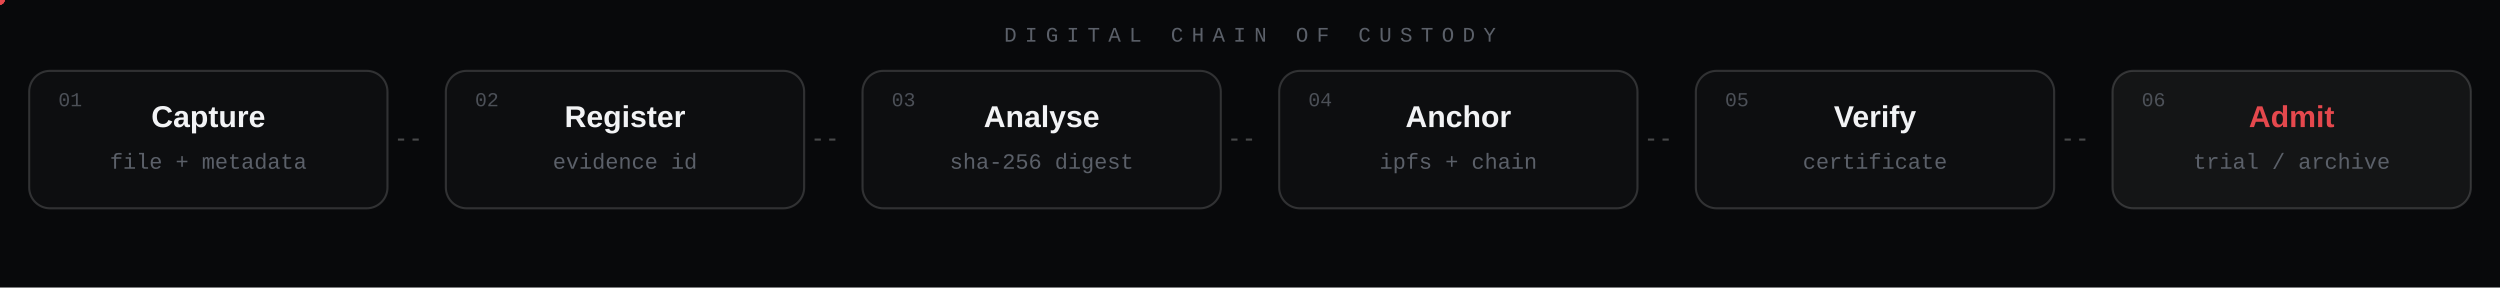
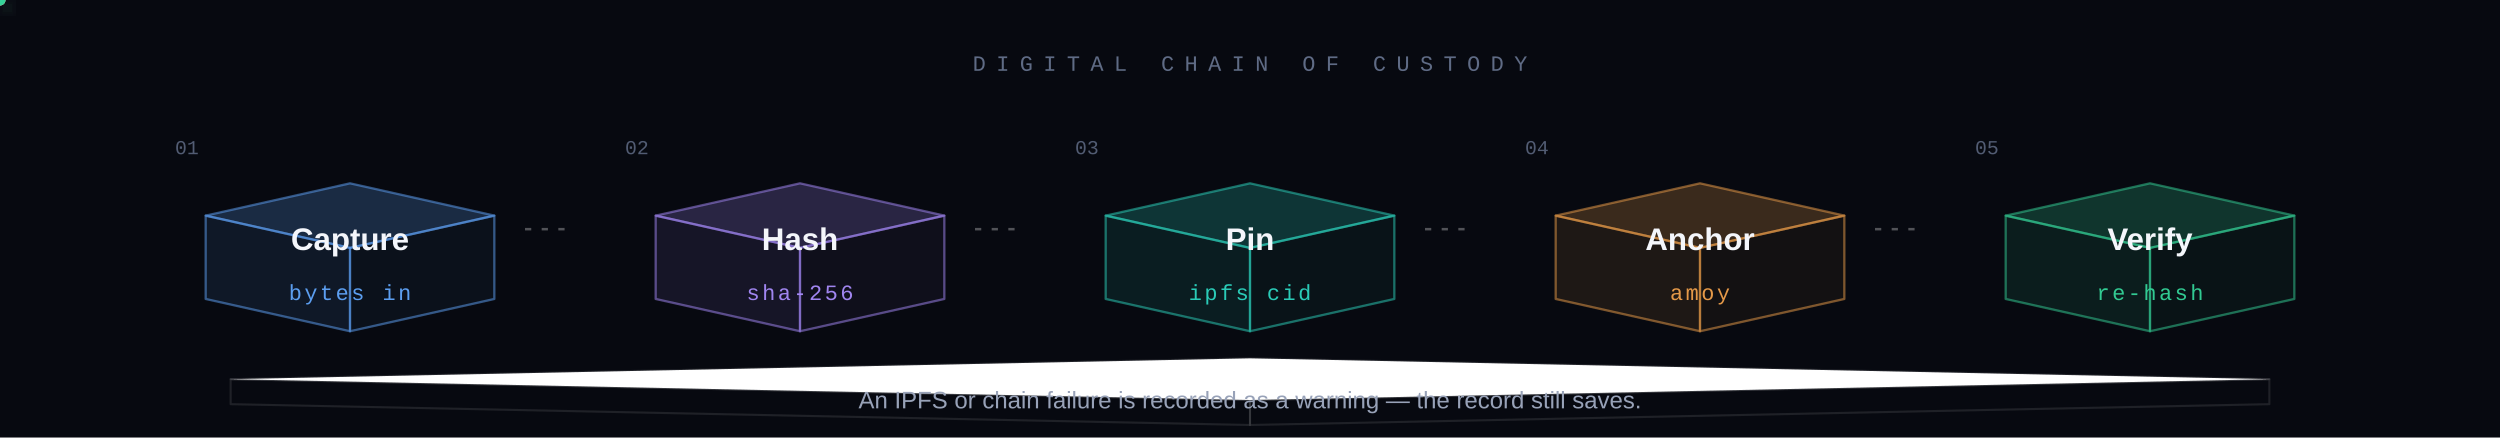
- <svg xmlns="http://www.w3.org/2000/svg" viewBox="0 0 1200 138" width="1200" height="138" role="img" aria-label="Evidence custody pipeline">
+ <svg xmlns="http://www.w3.org/2000/svg" viewBox="0 0 1200 210" width="1200" height="210" role="img" aria-label="Evidence custody pipeline">
  <defs>
-     <linearGradient id="stage" x1="0" y1="0" x2="1" y2="1">
-       <stop offset="0%" stop-color="#08090b" />
-       <stop offset="60%" stop-color="#0c0d11" />
-       <stop offset="100%" stop-color="#08090b" />
-     </linearGradient>
-     <linearGradient id="accentFade" x1="0" y1="0" x2="1" y2="0">
-       <stop offset="0%" stop-color="#e5484d" stop-opacity="0" />
-       <stop offset="45%" stop-color="#e5484d" stop-opacity=".55" />
-       <stop offset="100%" stop-color="#e5484d" stop-opacity="0" />
+     <linearGradient id="stage" x1="0" y1="0" x2="0.35" y2="1">
+       <stop offset="0%" stop-color="#070910" />
+       <stop offset="55%" stop-color="#0d1220" />
+       <stop offset="100%" stop-color="#070910" />
    </linearGradient>
    <linearGradient id="sheen" x1="0" y1="0" x2="1" y2="1">
-       <stop offset="0%" stop-color="#ffffff" stop-opacity=".10" />
-       <stop offset="50%" stop-color="#ffffff" stop-opacity=".02" />
+       <stop offset="0%" stop-color="#ffffff" stop-opacity=".14" />
+       <stop offset="45%" stop-color="#ffffff" stop-opacity=".03" />
      <stop offset="100%" stop-color="#ffffff" stop-opacity="0" />
    </linearGradient>
-     <radialGradient id="halo">
-       <stop offset="0%" stop-color="#e5484d" stop-opacity=".26" />
-       <stop offset="55%" stop-color="#e5484d" stop-opacity=".05" />
-       <stop offset="100%" stop-color="#e5484d" stop-opacity="0" />
+     <radialGradient id="vignette" cx="50%" cy="42%" r="72%">
+       <stop offset="0%" stop-color="#ffffff" stop-opacity=".055" />
+       <stop offset="60%" stop-color="#ffffff" stop-opacity=".012" />
+       <stop offset="100%" stop-color="#000000" stop-opacity=".38" />
    </radialGradient>
-     <filter id="soft" x="-60%" y="-60%" width="220%" height="220%">
-       <feGaussianBlur stdDeviation="10" />
+     <filter id="soft" x="-70%" y="-70%" width="240%" height="240%">
+       <feGaussianBlur stdDeviation="14" />
    </filter>
-     <filter id="softer" x="-90%" y="-90%" width="280%" height="280%">
-       <feGaussianBlur stdDeviation="26" />
+     <filter id="glow" x="-90%" y="-90%" width="280%" height="280%">
+       <feGaussianBlur stdDeviation="5" result="b" />
+       <feMerge>
+         <feMergeNode in="b" />
+         <feMergeNode in="SourceGraphic" />
+       </feMerge>
    </filter>
  </defs>
-   <rect width="1200" height="138" fill="#08090b" />
-   <text x="600" y="20" font-family="ui-monospace,SFMono-Regular,Menlo,Consolas,'Liberation Mono',monospace" font-size="10" fill="#5b6069" text-anchor="middle" letter-spacing="4">DIGITAL CHAIN OF CUSTODY</text>
+   <rect width="1200" height="210" fill="#070910" />
+   <text x="600" y="34" font-family="ui-monospace,SFMono-Regular,Menlo,Consolas,'Liberation Mono',monospace" font-size="10.5" fill="#5f6b85" text-anchor="middle" letter-spacing="5">DIGITAL CHAIN OF CUSTODY</text>
+   <g opacity="1">
+     <polygon points="110.71,182 600,192 600,204 110.71,194" fill="none" stroke="#ffffff" stroke-opacity="0.1" stroke-width="1" stroke-linejoin="round" />
+     <polygon points="600,192 1089.29,182 1089.29,194 600,204" fill="none" stroke="#ffffff" stroke-opacity="0.1" stroke-width="1" stroke-linejoin="round" />
+     <polygon points="600,172 1089.29,182 600,192 110.71,182" fill="#ffffff" stroke="#ffffff" stroke-opacity="0.1" stroke-width="1" stroke-linejoin="round" />
+   </g>
  <g>
-     <rect x="14" y="34" width="172" height="66" rx="10" fill="#ffffff" fill-opacity=".02" stroke="#ffffff" stroke-opacity=".16" stroke-width="1" />
-     <text x="100" y="61" font-family="'Segoe UI',system-ui,-apple-system,'Helvetica Neue',Arial,sans-serif" font-size="14.5" font-weight="700" fill="#f2f3f5" text-anchor="middle">Capture</text>
-     <text x="100" y="81" font-family="ui-monospace,SFMono-Regular,Menlo,Consolas,'Liberation Mono',monospace" font-size="10.5" fill="#5b6069" text-anchor="middle">file + metadata</text>
-     <text x="28" y="51" font-family="ui-monospace,SFMono-Regular,Menlo,Consolas,'Liberation Mono',monospace" font-size="9.5" fill="#5b6069" opacity=".8">01</text>
+     <g opacity="1">
+       <polygon points="98.72,103.5 168,119 168,159 98.72,143.5" fill="rgba(96,165,250,0.1)" stroke="#60a5fa" stroke-opacity="0.5" stroke-width="1.1" stroke-linejoin="round" />
+       <polygon points="168,119 237.28,103.5 237.28,143.5 168,159" fill="rgba(96,165,250,0.05)" stroke="#60a5fa" stroke-opacity="0.5" stroke-width="1.1" stroke-linejoin="round" />
+       <polygon points="168,88 237.28,103.5 168,119 98.72,103.5" fill="rgba(96,165,250,0.22)" stroke="#60a5fa" stroke-opacity="0.5" stroke-width="1.1" stroke-linejoin="round" />
+     </g>
+     <text x="168" y="120" font-family="'Segoe UI',system-ui,-apple-system,'Helvetica Neue',Arial,sans-serif" font-size="15" font-weight="700" fill="#f4f6fb" text-anchor="middle">Capture</text>
+     <text x="168" y="144" font-family="ui-monospace,SFMono-Regular,Menlo,Consolas,'Liberation Mono',monospace" font-size="10.5" fill="rgba(96,165,250,0.95)" text-anchor="middle" letter-spacing="1.2">bytes in</text>
+     <text x="84" y="74" font-family="ui-monospace,SFMono-Regular,Menlo,Consolas,'Liberation Mono',monospace" font-size="9.5" fill="#5f6b85" opacity=".85">01</text>
  </g>
-   <line x1="191" y1="67" x2="203" y2="67" stroke="#ffffff" stroke-opacity=".26" stroke-width="1" stroke-dasharray="3 4">
-     <animate attributeName="stroke-dashoffset" values="14;0" dur="1.6s" repeatCount="indefinite" />
-   </line>
-   <circle r="2.2" fill="#e5484d">
-     <animateMotion dur="2.2s" begin="0s" repeatCount="indefinite" path="M190 67 L205 67" />
+   <line x1="252" y1="110" x2="276" y2="110" stroke="#ffffff" stroke-opacity=".3" stroke-width="1.2" stroke-dasharray="3 5" />
+   <circle r="2.6" fill="#a78bfa" filter="url(#glow)">
+     <animateMotion dur="1.9s" begin="0.00s" repeatCount="indefinite" path="M251 110 L278 110" />
  </circle>
  <g>
-     <rect x="214" y="34" width="172" height="66" rx="10" fill="#ffffff" fill-opacity=".02" stroke="#ffffff" stroke-opacity=".16" stroke-width="1" />
-     <text x="300" y="61" font-family="'Segoe UI',system-ui,-apple-system,'Helvetica Neue',Arial,sans-serif" font-size="14.5" font-weight="700" fill="#f2f3f5" text-anchor="middle">Register</text>
-     <text x="300" y="81" font-family="ui-monospace,SFMono-Regular,Menlo,Consolas,'Liberation Mono',monospace" font-size="10.5" fill="#5b6069" text-anchor="middle">evidence id</text>
-     <text x="228" y="51" font-family="ui-monospace,SFMono-Regular,Menlo,Consolas,'Liberation Mono',monospace" font-size="9.5" fill="#5b6069" opacity=".8">02</text>
+     <g opacity="1">
+       <polygon points="314.72,103.5 384,119 384,159 314.72,143.5" fill="rgba(167,139,250,0.1)" stroke="#a78bfa" stroke-opacity="0.5" stroke-width="1.1" stroke-linejoin="round" />
+       <polygon points="384,119 453.28,103.5 453.28,143.5 384,159" fill="rgba(167,139,250,0.05)" stroke="#a78bfa" stroke-opacity="0.5" stroke-width="1.1" stroke-linejoin="round" />
+       <polygon points="384,88 453.28,103.5 384,119 314.72,103.5" fill="rgba(167,139,250,0.22)" stroke="#a78bfa" stroke-opacity="0.5" stroke-width="1.1" stroke-linejoin="round" />
+     </g>
+     <text x="384" y="120" font-family="'Segoe UI',system-ui,-apple-system,'Helvetica Neue',Arial,sans-serif" font-size="15" font-weight="700" fill="#f4f6fb" text-anchor="middle">Hash</text>
+     <text x="384" y="144" font-family="ui-monospace,SFMono-Regular,Menlo,Consolas,'Liberation Mono',monospace" font-size="10.5" fill="rgba(167,139,250,0.95)" text-anchor="middle" letter-spacing="1.2">sha-256</text>
+     <text x="300" y="74" font-family="ui-monospace,SFMono-Regular,Menlo,Consolas,'Liberation Mono',monospace" font-size="9.5" fill="#5f6b85" opacity=".85">02</text>
  </g>
-   <line x1="391" y1="67" x2="403" y2="67" stroke="#ffffff" stroke-opacity=".26" stroke-width="1" stroke-dasharray="3 4">
-     <animate attributeName="stroke-dashoffset" values="14;0" dur="1.6s" repeatCount="indefinite" />
-   </line>
-   <circle r="2.2" fill="#e5484d">
-     <animateMotion dur="2.2s" begin="0.3s" repeatCount="indefinite" path="M390 67 L405 67" />
+   <line x1="468" y1="110" x2="492" y2="110" stroke="#ffffff" stroke-opacity=".3" stroke-width="1.2" stroke-dasharray="3 5" />
+   <circle r="2.6" fill="#2dd4bf" filter="url(#glow)">
+     <animateMotion dur="1.9s" begin="0.25s" repeatCount="indefinite" path="M467 110 L494 110" />
  </circle>
  <g>
-     <rect x="414" y="34" width="172" height="66" rx="10" fill="#ffffff" fill-opacity=".02" stroke="#ffffff" stroke-opacity=".16" stroke-width="1" />
-     <text x="500" y="61" font-family="'Segoe UI',system-ui,-apple-system,'Helvetica Neue',Arial,sans-serif" font-size="14.5" font-weight="700" fill="#f2f3f5" text-anchor="middle">Analyse</text>
-     <text x="500" y="81" font-family="ui-monospace,SFMono-Regular,Menlo,Consolas,'Liberation Mono',monospace" font-size="10.5" fill="#5b6069" text-anchor="middle">sha-256 digest</text>
-     <text x="428" y="51" font-family="ui-monospace,SFMono-Regular,Menlo,Consolas,'Liberation Mono',monospace" font-size="9.5" fill="#5b6069" opacity=".8">03</text>
+     <g opacity="1">
+       <polygon points="530.72,103.5 600,119 600,159 530.72,143.5" fill="rgba(45,212,191,0.1)" stroke="#2dd4bf" stroke-opacity="0.5" stroke-width="1.1" stroke-linejoin="round" />
+       <polygon points="600,119 669.28,103.5 669.28,143.5 600,159" fill="rgba(45,212,191,0.05)" stroke="#2dd4bf" stroke-opacity="0.5" stroke-width="1.1" stroke-linejoin="round" />
+       <polygon points="600,88 669.28,103.5 600,119 530.72,103.5" fill="rgba(45,212,191,0.22)" stroke="#2dd4bf" stroke-opacity="0.5" stroke-width="1.1" stroke-linejoin="round" />
+     </g>
+     <text x="600" y="120" font-family="'Segoe UI',system-ui,-apple-system,'Helvetica Neue',Arial,sans-serif" font-size="15" font-weight="700" fill="#f4f6fb" text-anchor="middle">Pin</text>
+     <text x="600" y="144" font-family="ui-monospace,SFMono-Regular,Menlo,Consolas,'Liberation Mono',monospace" font-size="10.5" fill="rgba(45,212,191,0.95)" text-anchor="middle" letter-spacing="1.2">ipfs cid</text>
+     <text x="516" y="74" font-family="ui-monospace,SFMono-Regular,Menlo,Consolas,'Liberation Mono',monospace" font-size="9.5" fill="#5f6b85" opacity=".85">03</text>
  </g>
-   <line x1="591" y1="67" x2="603" y2="67" stroke="#ffffff" stroke-opacity=".26" stroke-width="1" stroke-dasharray="3 4">
-     <animate attributeName="stroke-dashoffset" values="14;0" dur="1.6s" repeatCount="indefinite" />
-   </line>
-   <circle r="2.2" fill="#e5484d">
-     <animateMotion dur="2.2s" begin="0.6s" repeatCount="indefinite" path="M590 67 L605 67" />
+   <line x1="684" y1="110" x2="708" y2="110" stroke="#ffffff" stroke-opacity=".3" stroke-width="1.2" stroke-dasharray="3 5" />
+   <circle r="2.6" fill="#f0a04b" filter="url(#glow)">
+     <animateMotion dur="1.9s" begin="0.50s" repeatCount="indefinite" path="M683 110 L710 110" />
  </circle>
  <g>
-     <rect x="614" y="34" width="172" height="66" rx="10" fill="#ffffff" fill-opacity=".02" stroke="#ffffff" stroke-opacity=".16" stroke-width="1" />
-     <text x="700" y="61" font-family="'Segoe UI',system-ui,-apple-system,'Helvetica Neue',Arial,sans-serif" font-size="14.5" font-weight="700" fill="#f2f3f5" text-anchor="middle">Anchor</text>
-     <text x="700" y="81" font-family="ui-monospace,SFMono-Regular,Menlo,Consolas,'Liberation Mono',monospace" font-size="10.5" fill="#5b6069" text-anchor="middle">ipfs + chain</text>
-     <text x="628" y="51" font-family="ui-monospace,SFMono-Regular,Menlo,Consolas,'Liberation Mono',monospace" font-size="9.5" fill="#5b6069" opacity=".8">04</text>
+     <g opacity="1">
+       <polygon points="746.72,103.5 816,119 816,159 746.72,143.5" fill="rgba(240,160,75,0.1)" stroke="#f0a04b" stroke-opacity="0.5" stroke-width="1.1" stroke-linejoin="round" />
+       <polygon points="816,119 885.28,103.5 885.28,143.5 816,159" fill="rgba(240,160,75,0.05)" stroke="#f0a04b" stroke-opacity="0.5" stroke-width="1.1" stroke-linejoin="round" />
+       <polygon points="816,88 885.28,103.5 816,119 746.72,103.5" fill="rgba(240,160,75,0.22)" stroke="#f0a04b" stroke-opacity="0.5" stroke-width="1.1" stroke-linejoin="round" />
+     </g>
+     <text x="816" y="120" font-family="'Segoe UI',system-ui,-apple-system,'Helvetica Neue',Arial,sans-serif" font-size="15" font-weight="700" fill="#f4f6fb" text-anchor="middle">Anchor</text>
+     <text x="816" y="144" font-family="ui-monospace,SFMono-Regular,Menlo,Consolas,'Liberation Mono',monospace" font-size="10.5" fill="rgba(240,160,75,0.95)" text-anchor="middle" letter-spacing="1.2">amoy</text>
+     <text x="732" y="74" font-family="ui-monospace,SFMono-Regular,Menlo,Consolas,'Liberation Mono',monospace" font-size="9.5" fill="#5f6b85" opacity=".85">04</text>
  </g>
-   <line x1="791" y1="67" x2="803" y2="67" stroke="#ffffff" stroke-opacity=".26" stroke-width="1" stroke-dasharray="3 4">
-     <animate attributeName="stroke-dashoffset" values="14;0" dur="1.6s" repeatCount="indefinite" />
-   </line>
-   <circle r="2.2" fill="#e5484d">
-     <animateMotion dur="2.2s" begin="0.9s" repeatCount="indefinite" path="M790 67 L805 67" />
+   <line x1="900" y1="110" x2="924" y2="110" stroke="#ffffff" stroke-opacity=".3" stroke-width="1.2" stroke-dasharray="3 5" />
+   <circle r="2.6" fill="#34d399" filter="url(#glow)">
+     <animateMotion dur="1.9s" begin="0.75s" repeatCount="indefinite" path="M899 110 L926 110" />
  </circle>
  <g>
-     <rect x="814" y="34" width="172" height="66" rx="10" fill="#ffffff" fill-opacity=".02" stroke="#ffffff" stroke-opacity=".16" stroke-width="1" />
-     <text x="900" y="61" font-family="'Segoe UI',system-ui,-apple-system,'Helvetica Neue',Arial,sans-serif" font-size="14.5" font-weight="700" fill="#f2f3f5" text-anchor="middle">Verify</text>
-     <text x="900" y="81" font-family="ui-monospace,SFMono-Regular,Menlo,Consolas,'Liberation Mono',monospace" font-size="10.5" fill="#5b6069" text-anchor="middle">certificate</text>
-     <text x="828" y="51" font-family="ui-monospace,SFMono-Regular,Menlo,Consolas,'Liberation Mono',monospace" font-size="9.5" fill="#5b6069" opacity=".8">05</text>
+     <g opacity="1">
+       <polygon points="962.72,103.5 1032,119 1032,159 962.72,143.5" fill="rgba(52,211,153,0.1)" stroke="#34d399" stroke-opacity="0.5" stroke-width="1.1" stroke-linejoin="round" />
+       <polygon points="1032,119 1101.28,103.5 1101.28,143.5 1032,159" fill="rgba(52,211,153,0.05)" stroke="#34d399" stroke-opacity="0.5" stroke-width="1.1" stroke-linejoin="round" />
+       <polygon points="1032,88 1101.28,103.5 1032,119 962.72,103.5" fill="rgba(52,211,153,0.22)" stroke="#34d399" stroke-opacity="0.5" stroke-width="1.1" stroke-linejoin="round" />
+     </g>
+     <text x="1032" y="120" font-family="'Segoe UI',system-ui,-apple-system,'Helvetica Neue',Arial,sans-serif" font-size="15" font-weight="700" fill="#f4f6fb" text-anchor="middle">Verify</text>
+     <text x="1032" y="144" font-family="ui-monospace,SFMono-Regular,Menlo,Consolas,'Liberation Mono',monospace" font-size="10.5" fill="rgba(52,211,153,0.95)" text-anchor="middle" letter-spacing="1.2">re-hash</text>
+     <text x="948" y="74" font-family="ui-monospace,SFMono-Regular,Menlo,Consolas,'Liberation Mono',monospace" font-size="9.5" fill="#5f6b85" opacity=".85">05</text>
  </g>
-   <line x1="991" y1="67" x2="1003" y2="67" stroke="#ffffff" stroke-opacity=".26" stroke-width="1" stroke-dasharray="3 4">
-     <animate attributeName="stroke-dashoffset" values="14;0" dur="1.6s" repeatCount="indefinite" />
-   </line>
-   <circle r="2.2" fill="#e5484d">
-     <animateMotion dur="2.2s" begin="1.2s" repeatCount="indefinite" path="M990 67 L1005 67" />
-   </circle>
-   <g>
-     <rect x="1014" y="34" width="172" height="66" rx="10" fill="#ffffff" fill-opacity=".05" stroke="#ffffff" stroke-opacity=".16" stroke-width="1" />
-     <text x="1100" y="61" font-family="'Segoe UI',system-ui,-apple-system,'Helvetica Neue',Arial,sans-serif" font-size="14.5" font-weight="700" fill="#e5484d" text-anchor="middle">Admit</text>
-     <text x="1100" y="81" font-family="ui-monospace,SFMono-Regular,Menlo,Consolas,'Liberation Mono',monospace" font-size="10.5" fill="#5b6069" text-anchor="middle">trial / archive</text>
-     <text x="1028" y="51" font-family="ui-monospace,SFMono-Regular,Menlo,Consolas,'Liberation Mono',monospace" font-size="9.5" fill="#5b6069" opacity=".8">06</text>
-   </g>
+   <text x="600" y="196" font-family="'Segoe UI',system-ui,-apple-system,'Helvetica Neue',Arial,sans-serif" font-size="11.5" fill="#98a2b8" text-anchor="middle">An IPFS or chain failure is recorded as a warning — the record still saves.</text>
</svg>
